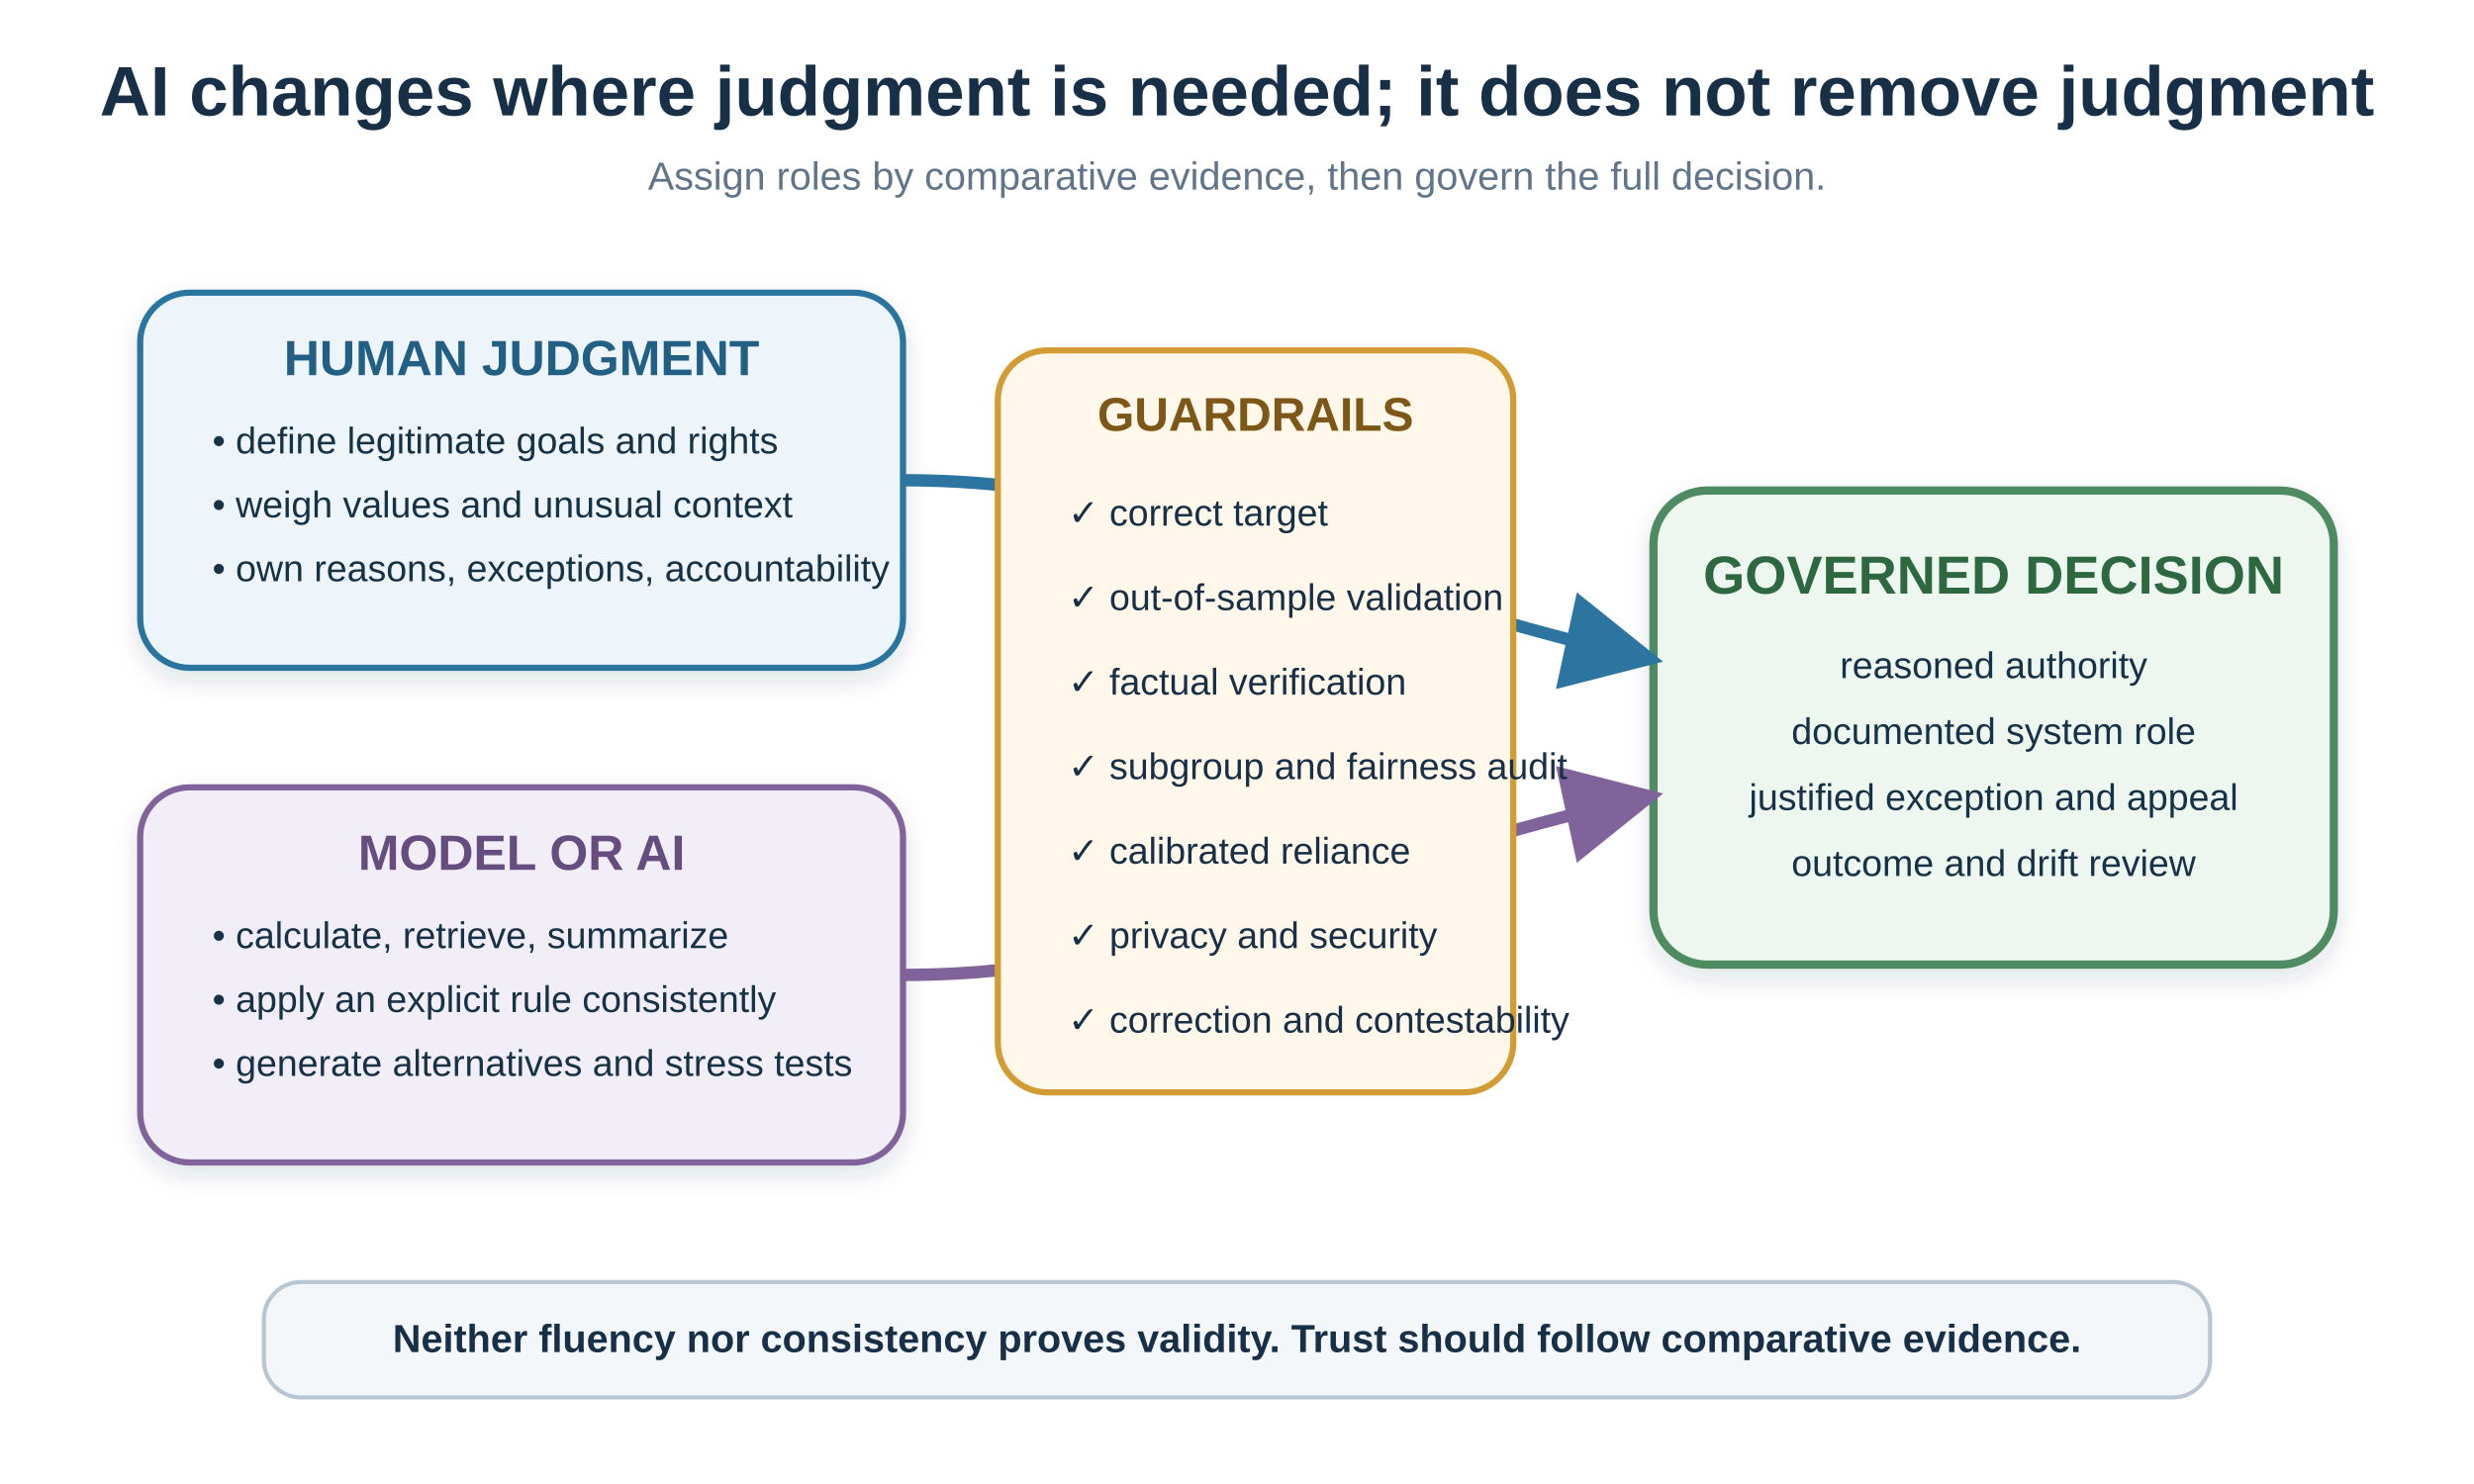
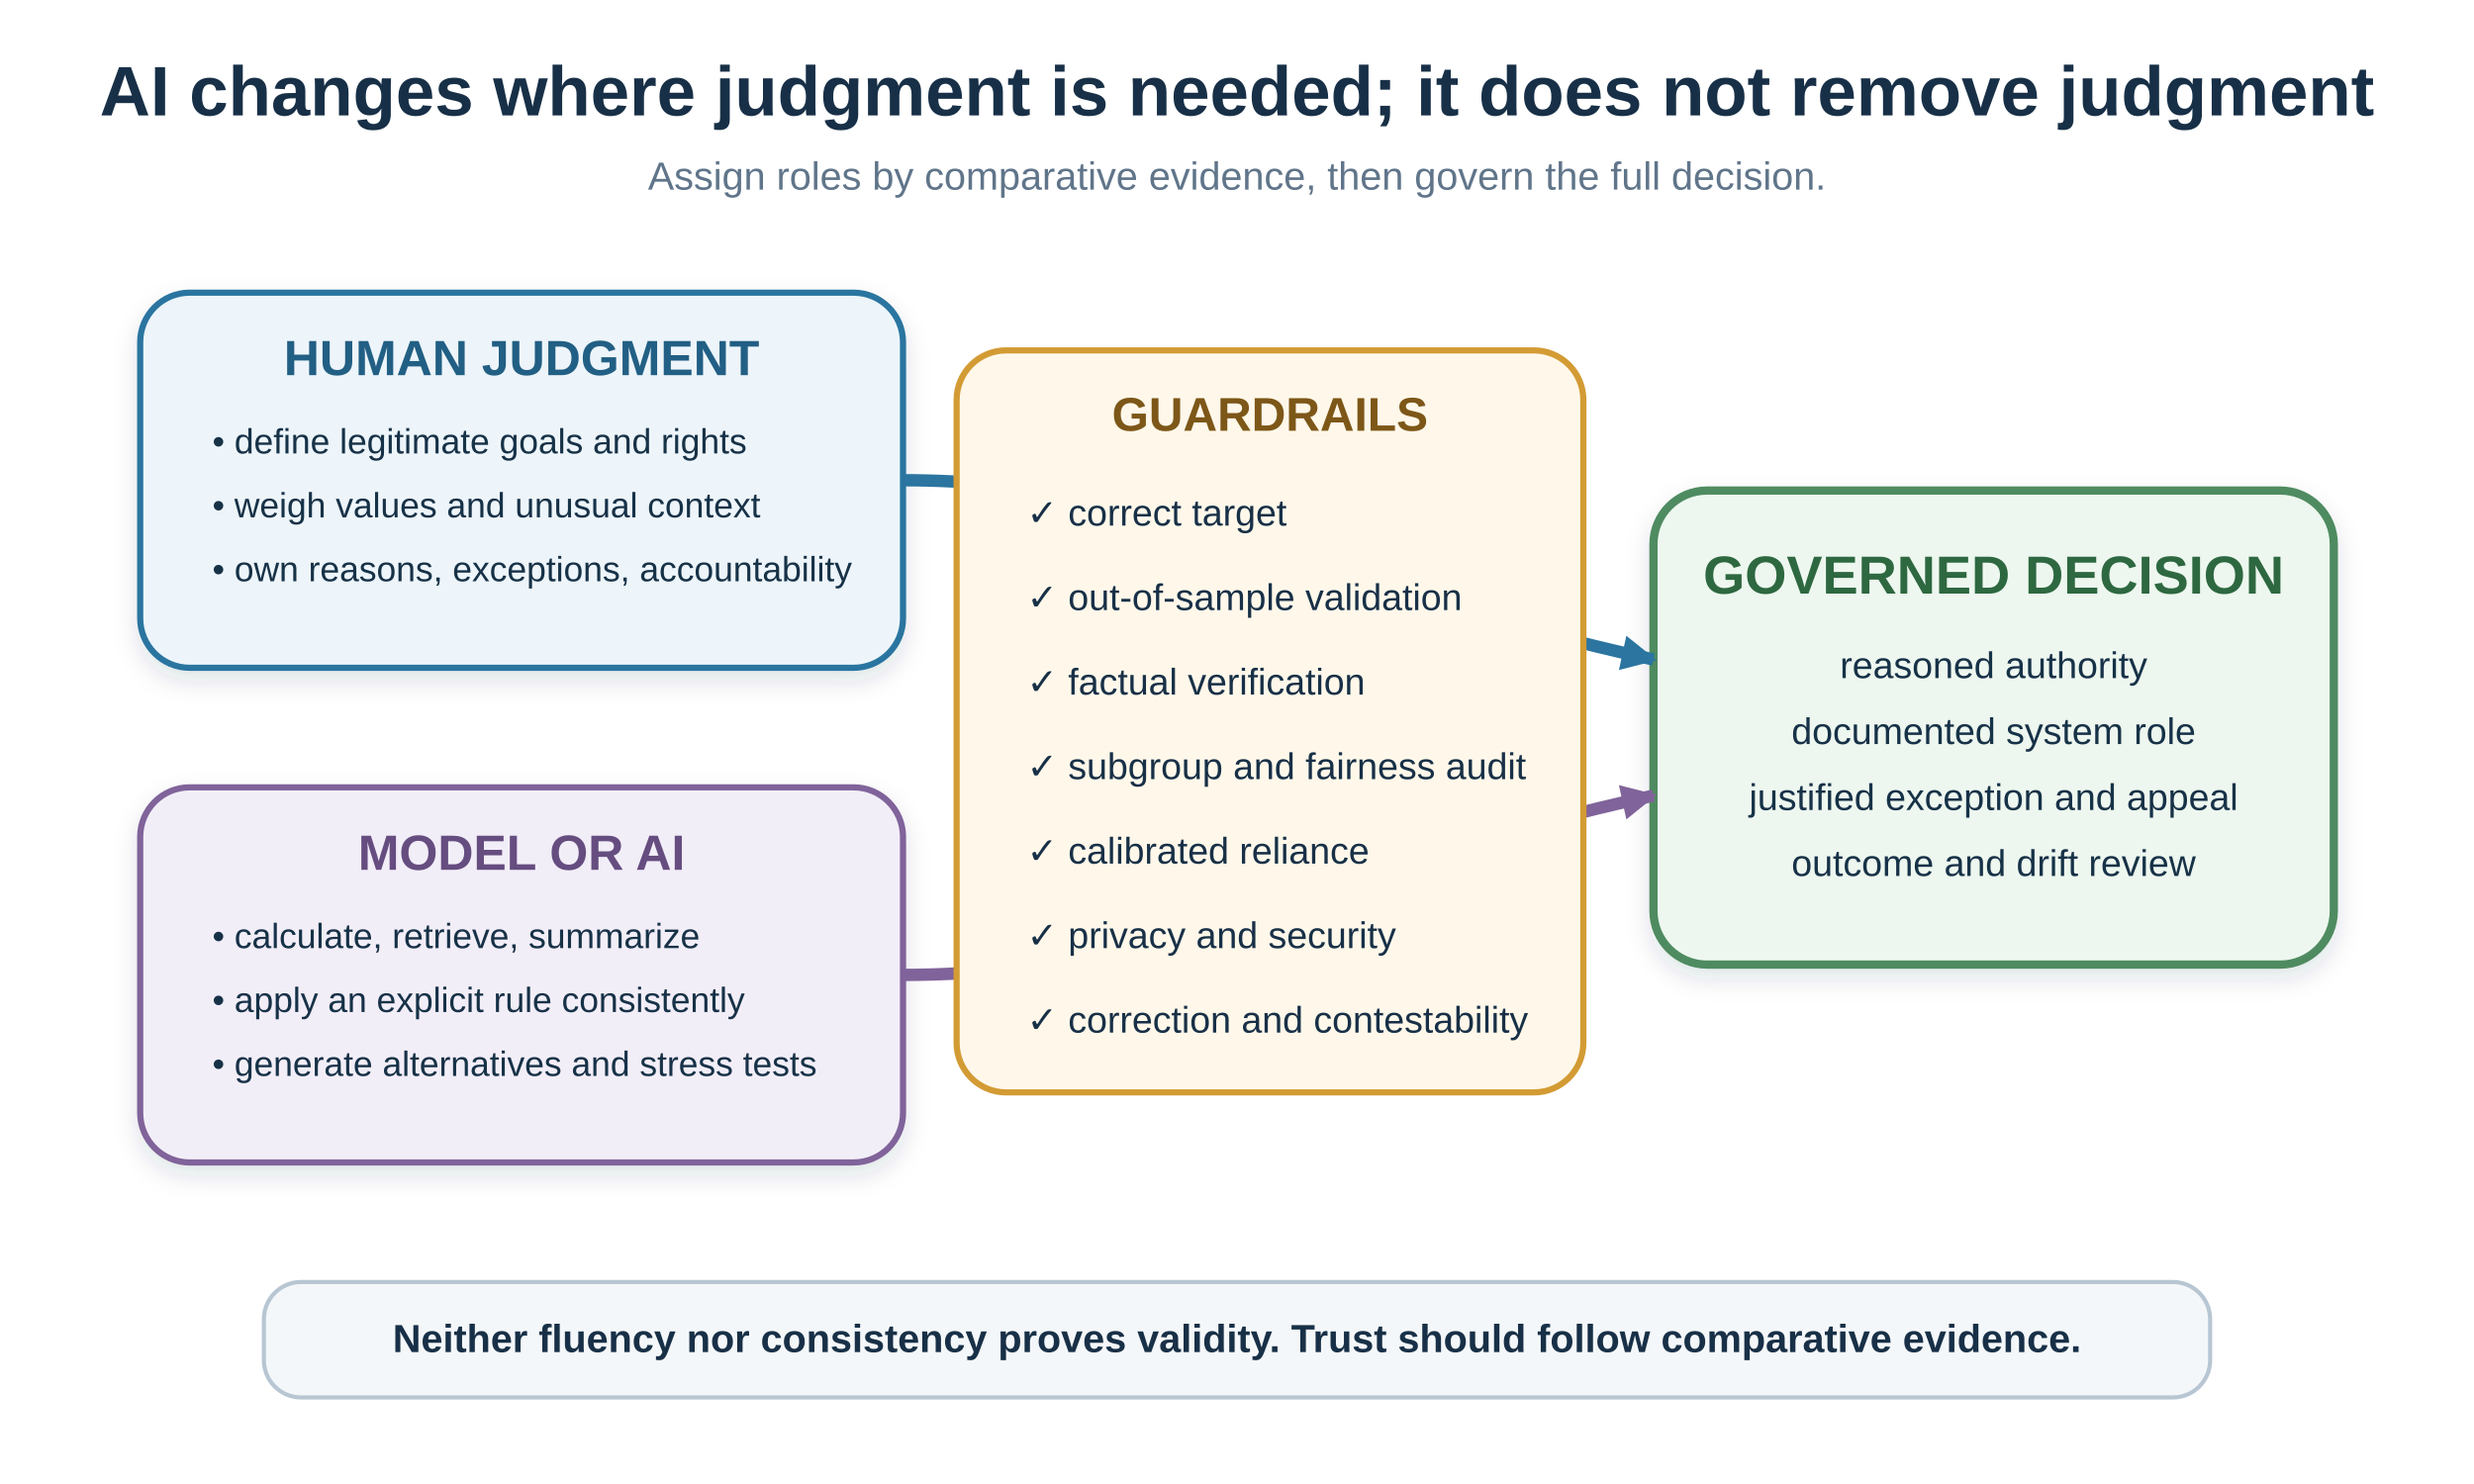
<svg xmlns="http://www.w3.org/2000/svg" width="1200" height="720" viewBox="0 0 1200 720" role="img" aria-labelledby="title desc">
  <defs>
-     <marker id="arrowBlue" viewBox="0 0 10 10" refX="9" refY="5" markerWidth="8" markerHeight="8" orient="auto">
+     <marker id="arrowBlue" viewBox="0 0 10 10" refX="9" refY="5" markerUnits="userSpaceOnUse" markerWidth="17" markerHeight="17" orient="auto">
      <path d="M0 0 L10 5 L0 10 Z" fill="#2b75a0" />
    </marker>
-     <marker id="arrowPurple" viewBox="0 0 10 10" refX="9" refY="5" markerWidth="8" markerHeight="8" orient="auto">
+     <marker id="arrowPurple" viewBox="0 0 10 10" refX="9" refY="5" markerUnits="userSpaceOnUse" markerWidth="17" markerHeight="17" orient="auto">
      <path d="M0 0 L10 5 L0 10 Z" fill="#80639a" />
    </marker>
    <filter id="shadow" x="-12%" y="-15%" width="124%" height="140%">
      <feDropShadow dx="0" dy="5" stdDeviation="6" flood-color="#183047" flood-opacity="0.13" />
    </filter>
  </defs>
  <rect width="1200" height="720" fill="#ffffff" />
  <text x="600" y="56" text-anchor="middle" font-family="Arial, Helvetica, sans-serif" font-size="34" font-weight="700" fill="#183047">AI changes where judgment is needed; it does not remove judgment</text>
  <text x="600" y="92" text-anchor="middle" font-family="Arial, Helvetica, sans-serif" font-size="19" fill="#60758a">Assign roles by comparative evidence, then govern the full decision.</text>
  <g font-family="Arial, Helvetica, sans-serif" filter="url(#shadow)">
    <rect x="68" y="142" width="370" height="182" rx="24" fill="#edf5fa" stroke="#2b75a0" stroke-width="3" />
    <text x="253" y="182" text-anchor="middle" font-size="24" font-weight="700" fill="#245f84">HUMAN JUDGMENT</text>
-     <text x="103" y="220" font-size="18" fill="#183047">• define legitimate goals and rights</text>
-     <text x="103" y="251" font-size="18" fill="#183047">• weigh values and unusual context</text>
-     <text x="103" y="282" font-size="18" fill="#183047">• own reasons, exceptions, accountability</text>
+     <text x="103" y="220" font-size="17" fill="#183047">• define legitimate goals and rights</text>
+     <text x="103" y="251" font-size="17" fill="#183047">• weigh values and unusual context</text>
+     <text x="103" y="282" font-size="17" fill="#183047">• own reasons, exceptions, accountability</text>
    <rect x="68" y="382" width="370" height="182" rx="24" fill="#f2eef8" stroke="#80639a" stroke-width="3" />
    <text x="253" y="422" text-anchor="middle" font-size="24" font-weight="700" fill="#664d80">MODEL OR AI</text>
-     <text x="103" y="460" font-size="18" fill="#183047">• calculate, retrieve, summarize</text>
-     <text x="103" y="491" font-size="18" fill="#183047">• apply an explicit rule consistently</text>
-     <text x="103" y="522" font-size="18" fill="#183047">• generate alternatives and stress tests</text>
+     <text x="103" y="460" font-size="17" fill="#183047">• calculate, retrieve, summarize</text>
+     <text x="103" y="491" font-size="17" fill="#183047">• apply an explicit rule consistently</text>
+     <text x="103" y="522" font-size="17" fill="#183047">• generate alternatives and stress tests</text>
    <rect x="802" y="238" width="330" height="230" rx="26" fill="#edf7ef" stroke="#4f8b61" stroke-width="4" />
    <text x="967" y="288" text-anchor="middle" font-size="26" font-weight="700" fill="#2d6740">GOVERNED DECISION</text>
    <text x="967" y="329" text-anchor="middle" font-size="18" fill="#183047">reasoned authority</text>
    <text x="967" y="361" text-anchor="middle" font-size="18" fill="#183047">documented system role</text>
    <text x="967" y="393" text-anchor="middle" font-size="18" fill="#183047">justified exception and appeal</text>
    <text x="967" y="425" text-anchor="middle" font-size="18" fill="#183047">outcome and drift review</text>
  </g>
  <path d="M438 233 C570 233 645 286 802 320" fill="none" stroke="#2b75a0" stroke-width="6" marker-end="url(#arrowBlue)" />
  <path d="M438 473 C570 473 645 420 802 386" fill="none" stroke="#80639a" stroke-width="6" marker-end="url(#arrowPurple)" />
-   <rect x="484" y="170" width="250" height="360" rx="24" fill="#fff8ea" stroke="#d39b34" stroke-width="3" />
-   <text x="609" y="209" text-anchor="middle" font-family="Arial, Helvetica, sans-serif" font-size="23" font-weight="700" fill="#7d5718">GUARDRAILS</text>
+   <rect x="464" y="170" width="304" height="360" rx="24" fill="#fff8ea" stroke="#d39b34" stroke-width="3" />
+   <text x="616" y="209" text-anchor="middle" font-family="Arial, Helvetica, sans-serif" font-size="23" font-weight="700" fill="#7d5718">GUARDRAILS</text>
  <g font-family="Arial, Helvetica, sans-serif" font-size="18" fill="#183047">
-     <text x="518" y="255">✓ correct target</text>
-     <text x="518" y="296">✓ out-of-sample validation</text>
-     <text x="518" y="337">✓ factual verification</text>
-     <text x="518" y="378">✓ subgroup and fairness audit</text>
-     <text x="518" y="419">✓ calibrated reliance</text>
-     <text x="518" y="460">✓ privacy and security</text>
-     <text x="518" y="501">✓ correction and contestability</text>
+     <text x="498" y="255">✓ correct target</text>
+     <text x="498" y="296">✓ out-of-sample validation</text>
+     <text x="498" y="337">✓ factual verification</text>
+     <text x="498" y="378">✓ subgroup and fairness audit</text>
+     <text x="498" y="419">✓ calibrated reliance</text>
+     <text x="498" y="460">✓ privacy and security</text>
+     <text x="498" y="501">✓ correction and contestability</text>
  </g>
  <rect x="128" y="622" width="944" height="56" rx="18" fill="#f4f7f9" stroke="#b7c6d2" stroke-width="2" />
  <text x="600" y="656" text-anchor="middle" font-family="Arial, Helvetica, sans-serif" font-size="19" font-weight="700" fill="#183047">Neither fluency nor consistency proves validity. Trust should follow comparative evidence.</text>
</svg>
